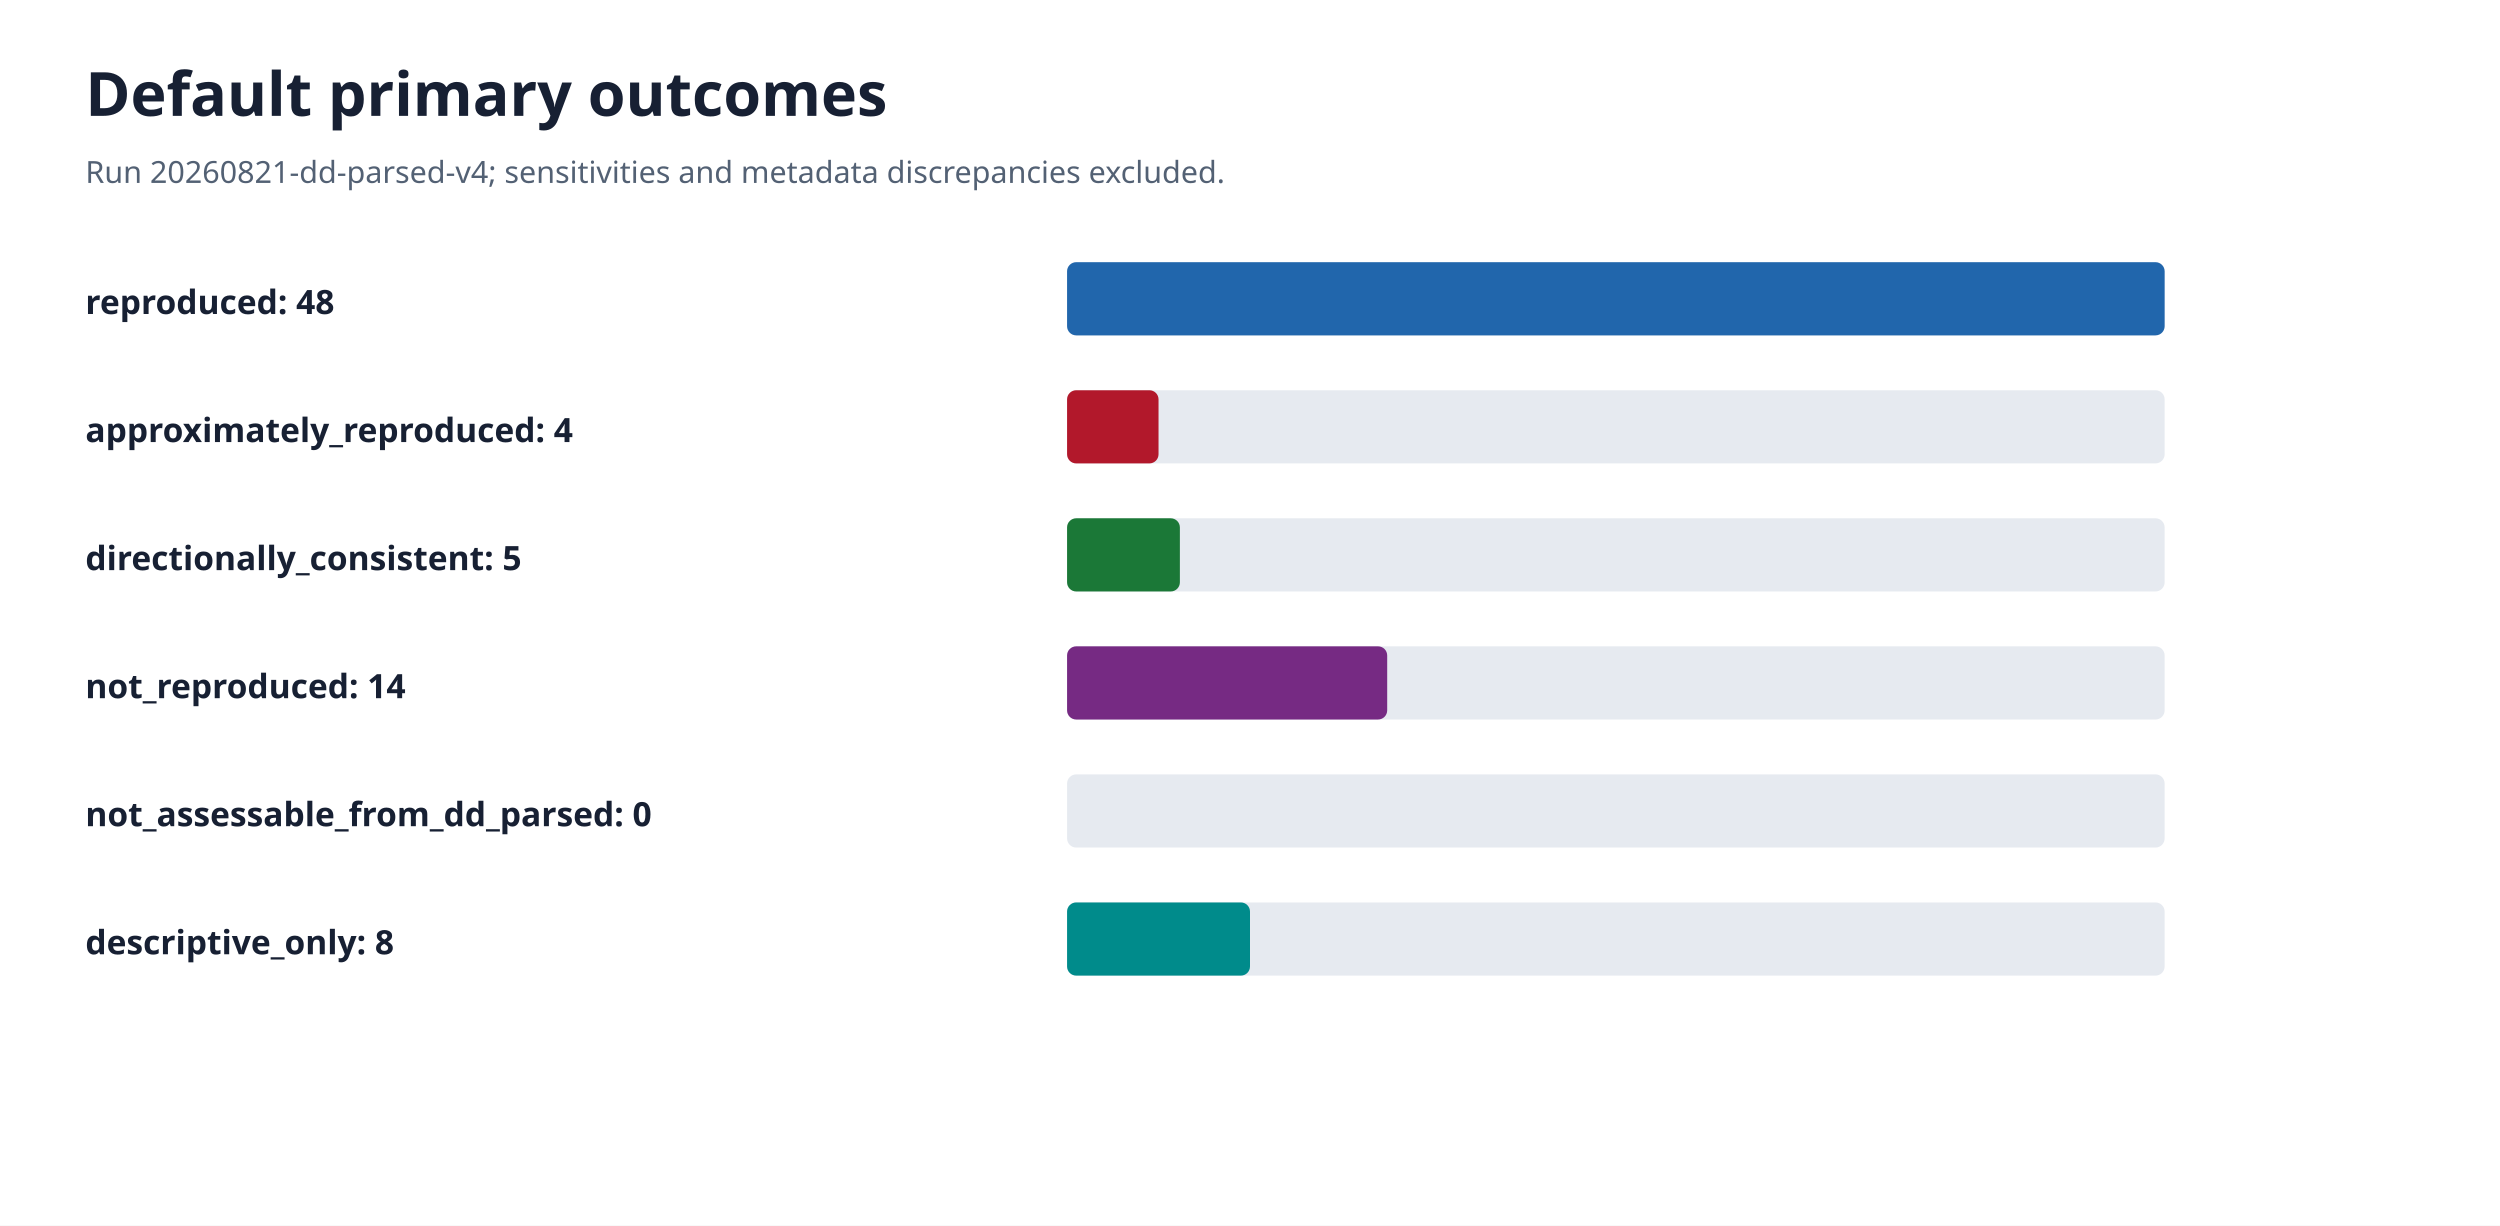
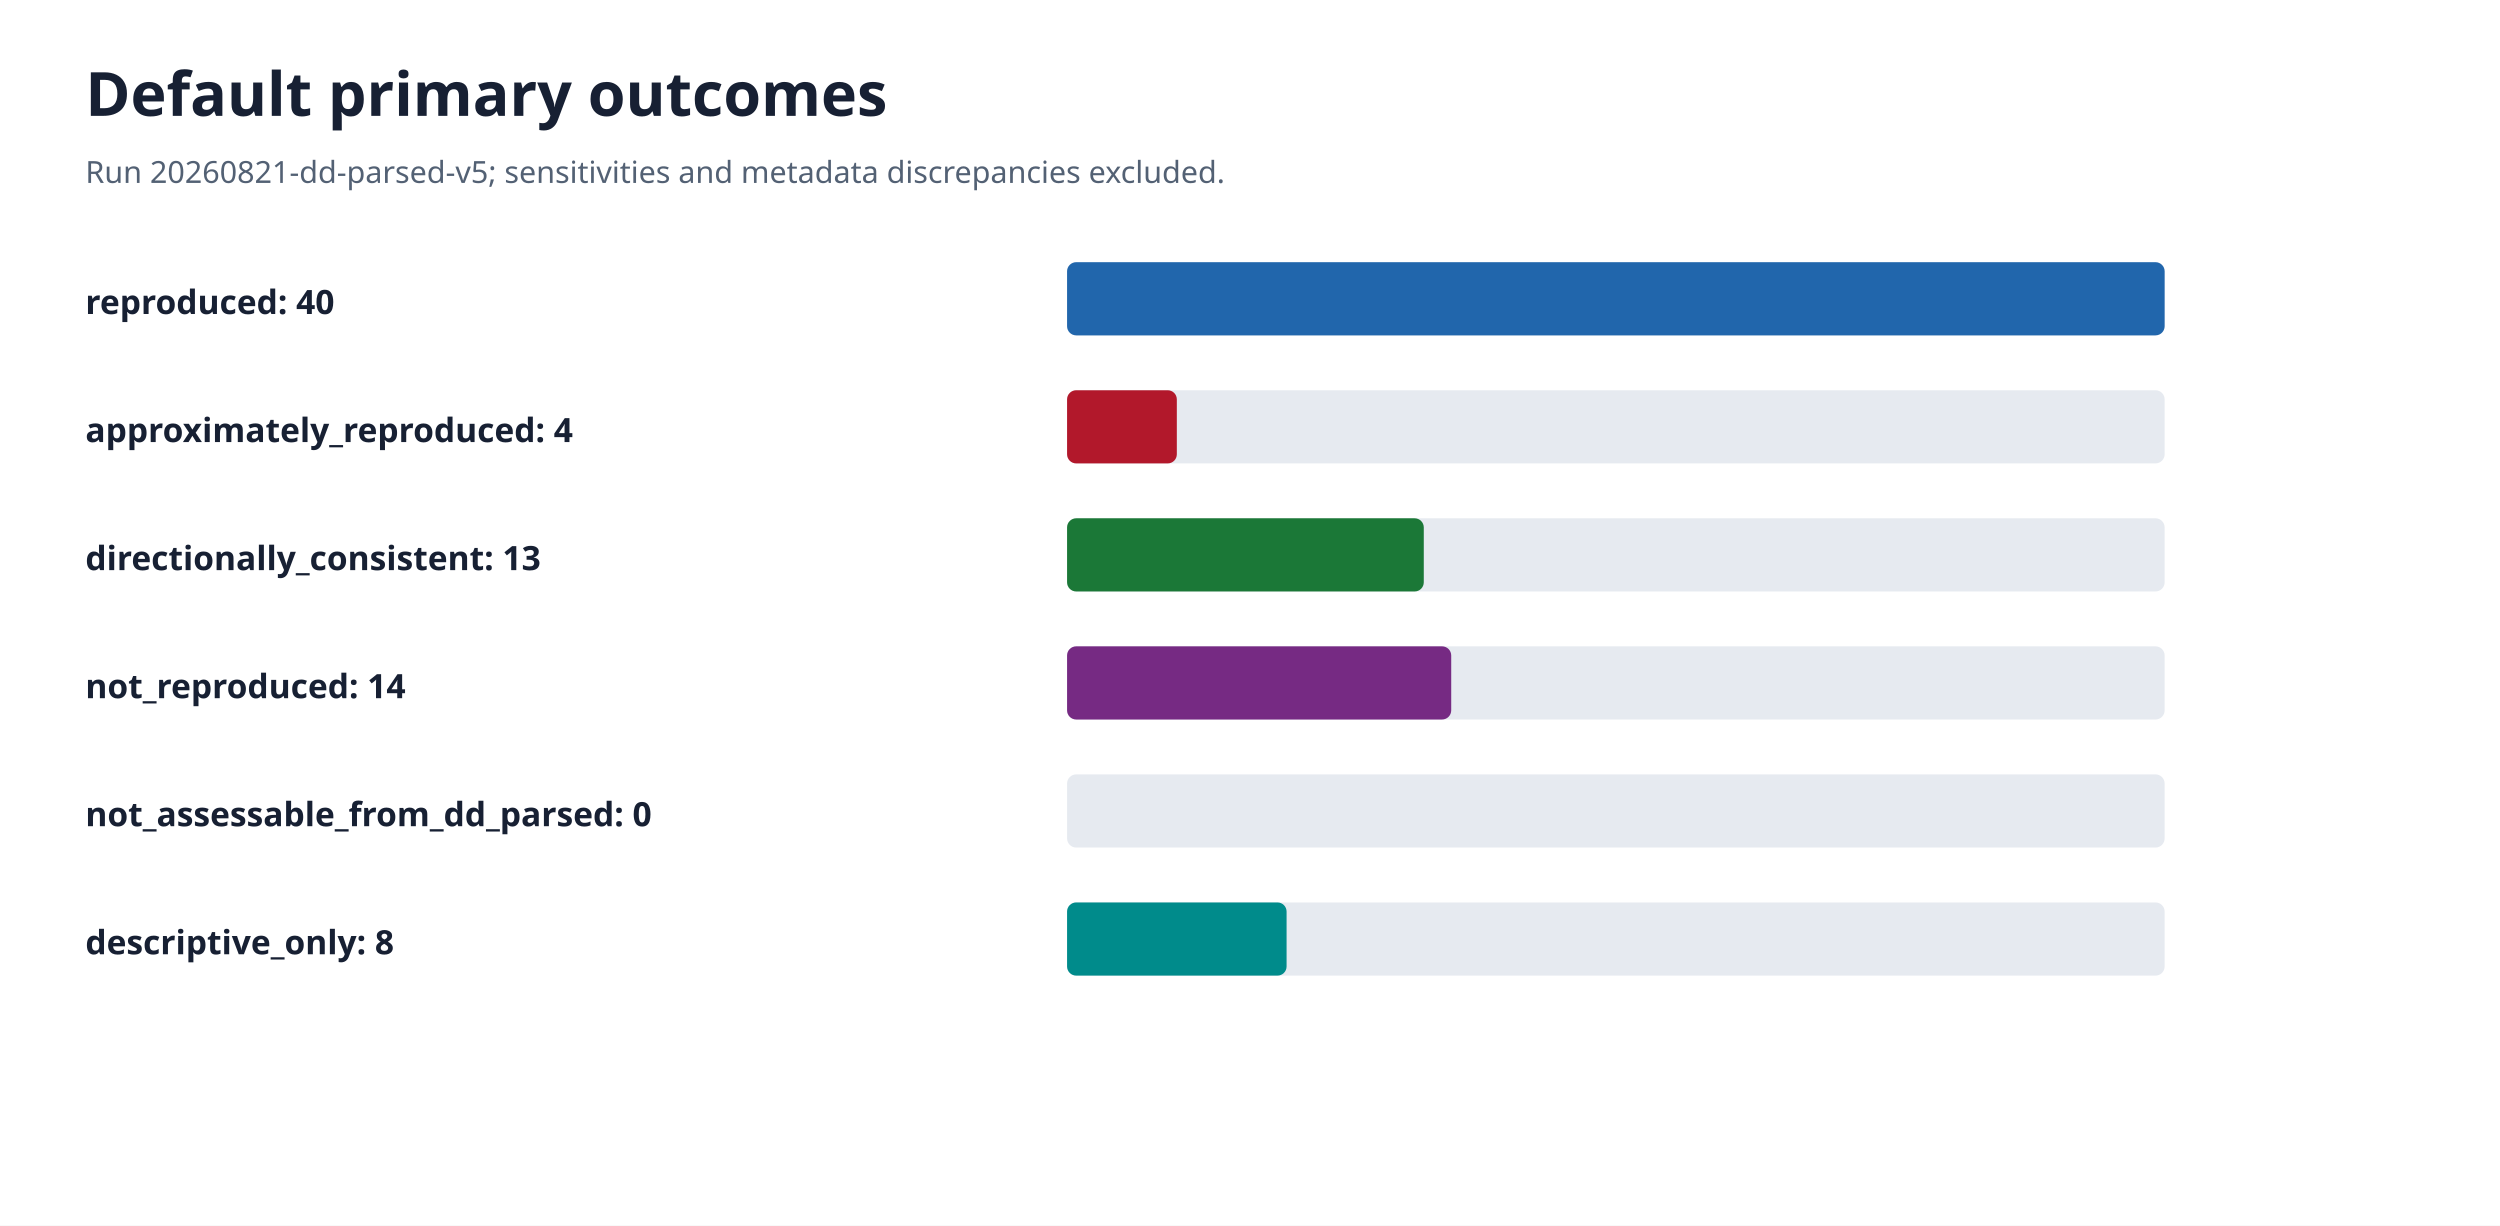
<svg xmlns="http://www.w3.org/2000/svg" width="820" height="402" viewBox="0 0 820 402" role="img" aria-labelledby="outcome-audit-title outcome-audit-description">
  <style>text{font-family:ui-sans-serif,system-ui,sans-serif;fill:#172033}.figure-title{font-size:20px;font-weight:700}.panel-title{font-size:15px;font-weight:700}.axis-label{font-size:11px;font-weight:600}.tick{font-size:10px;fill:#536174}.legend{font-size:10px;fill:#26354a}.grid{stroke:#dce2e9;stroke-width:1}.axis{stroke:#657286;stroke-width:1.2}.series-line{fill:none;stroke-width:2}.uncertainty-band{stroke:none;opacity:.16}.series-point{stroke:#fff;stroke-width:.8}</style>
  <rect width="100%" height="100%" fill="#ffffff" />
  <text class="figure-title" x="28" y="38">Default primary outcomes</text>
-   <text class="tick" x="28" y="60">Run 20260821-dd-parsed-v4; sensitivities and metadata discrepancies excluded.</text>
-   <text class="axis-label" x="28" y="103">reproduced: 48</text>
+   <text class="tick" x="28" y="60">Run 20260821-dd-parsed-v5; sensitivities and metadata discrepancies excluded.</text>
+   <text class="axis-label" x="28" y="103">reproduced: 40</text>
  <rect x="350" y="86" width="360" height="24" rx="3" fill="#e6eaf0" />
  <rect x="350" y="86" width="360" height="24" rx="3" fill="#2166ac" />
  <text class="axis-label" x="28" y="145">approximately_reproduced: 4</text>
  <rect x="350" y="128" width="360" height="24" rx="3" fill="#e6eaf0" />
-   <rect x="350" y="128" width="30" height="24" rx="3" fill="#b2182b" />
-   <text class="axis-label" x="28" y="187">directionally_consistent: 5</text>
+   <rect x="350" y="128" width="36" height="24" rx="3" fill="#b2182b" />
+   <text class="axis-label" x="28" y="187">directionally_consistent: 13</text>
  <rect x="350" y="170" width="360" height="24" rx="3" fill="#e6eaf0" />
-   <rect x="350" y="170" width="37" height="24" rx="3" fill="#1b7837" />
+   <rect x="350" y="170" width="117" height="24" rx="3" fill="#1b7837" />
  <text class="axis-label" x="28" y="229">not_reproduced: 14</text>
  <rect x="350" y="212" width="360" height="24" rx="3" fill="#e6eaf0" />
-   <rect x="350" y="212" width="105" height="24" rx="3" fill="#762a83" />
+   <rect x="350" y="212" width="126" height="24" rx="3" fill="#762a83" />
  <text class="axis-label" x="28" y="271">not_assessable_from_dd_parsed: 0</text>
  <rect x="350" y="254" width="360" height="24" rx="3" fill="#e6eaf0" />
  <rect x="350" y="254" width="0" height="24" rx="3" fill="#e08214" />
  <text class="axis-label" x="28" y="313">descriptive_only: 8</text>
  <rect x="350" y="296" width="360" height="24" rx="3" fill="#e6eaf0" />
-   <rect x="350" y="296" width="60" height="24" rx="3" fill="#008b8b" />
+   <rect x="350" y="296" width="72" height="24" rx="3" fill="#008b8b" />
</svg>
